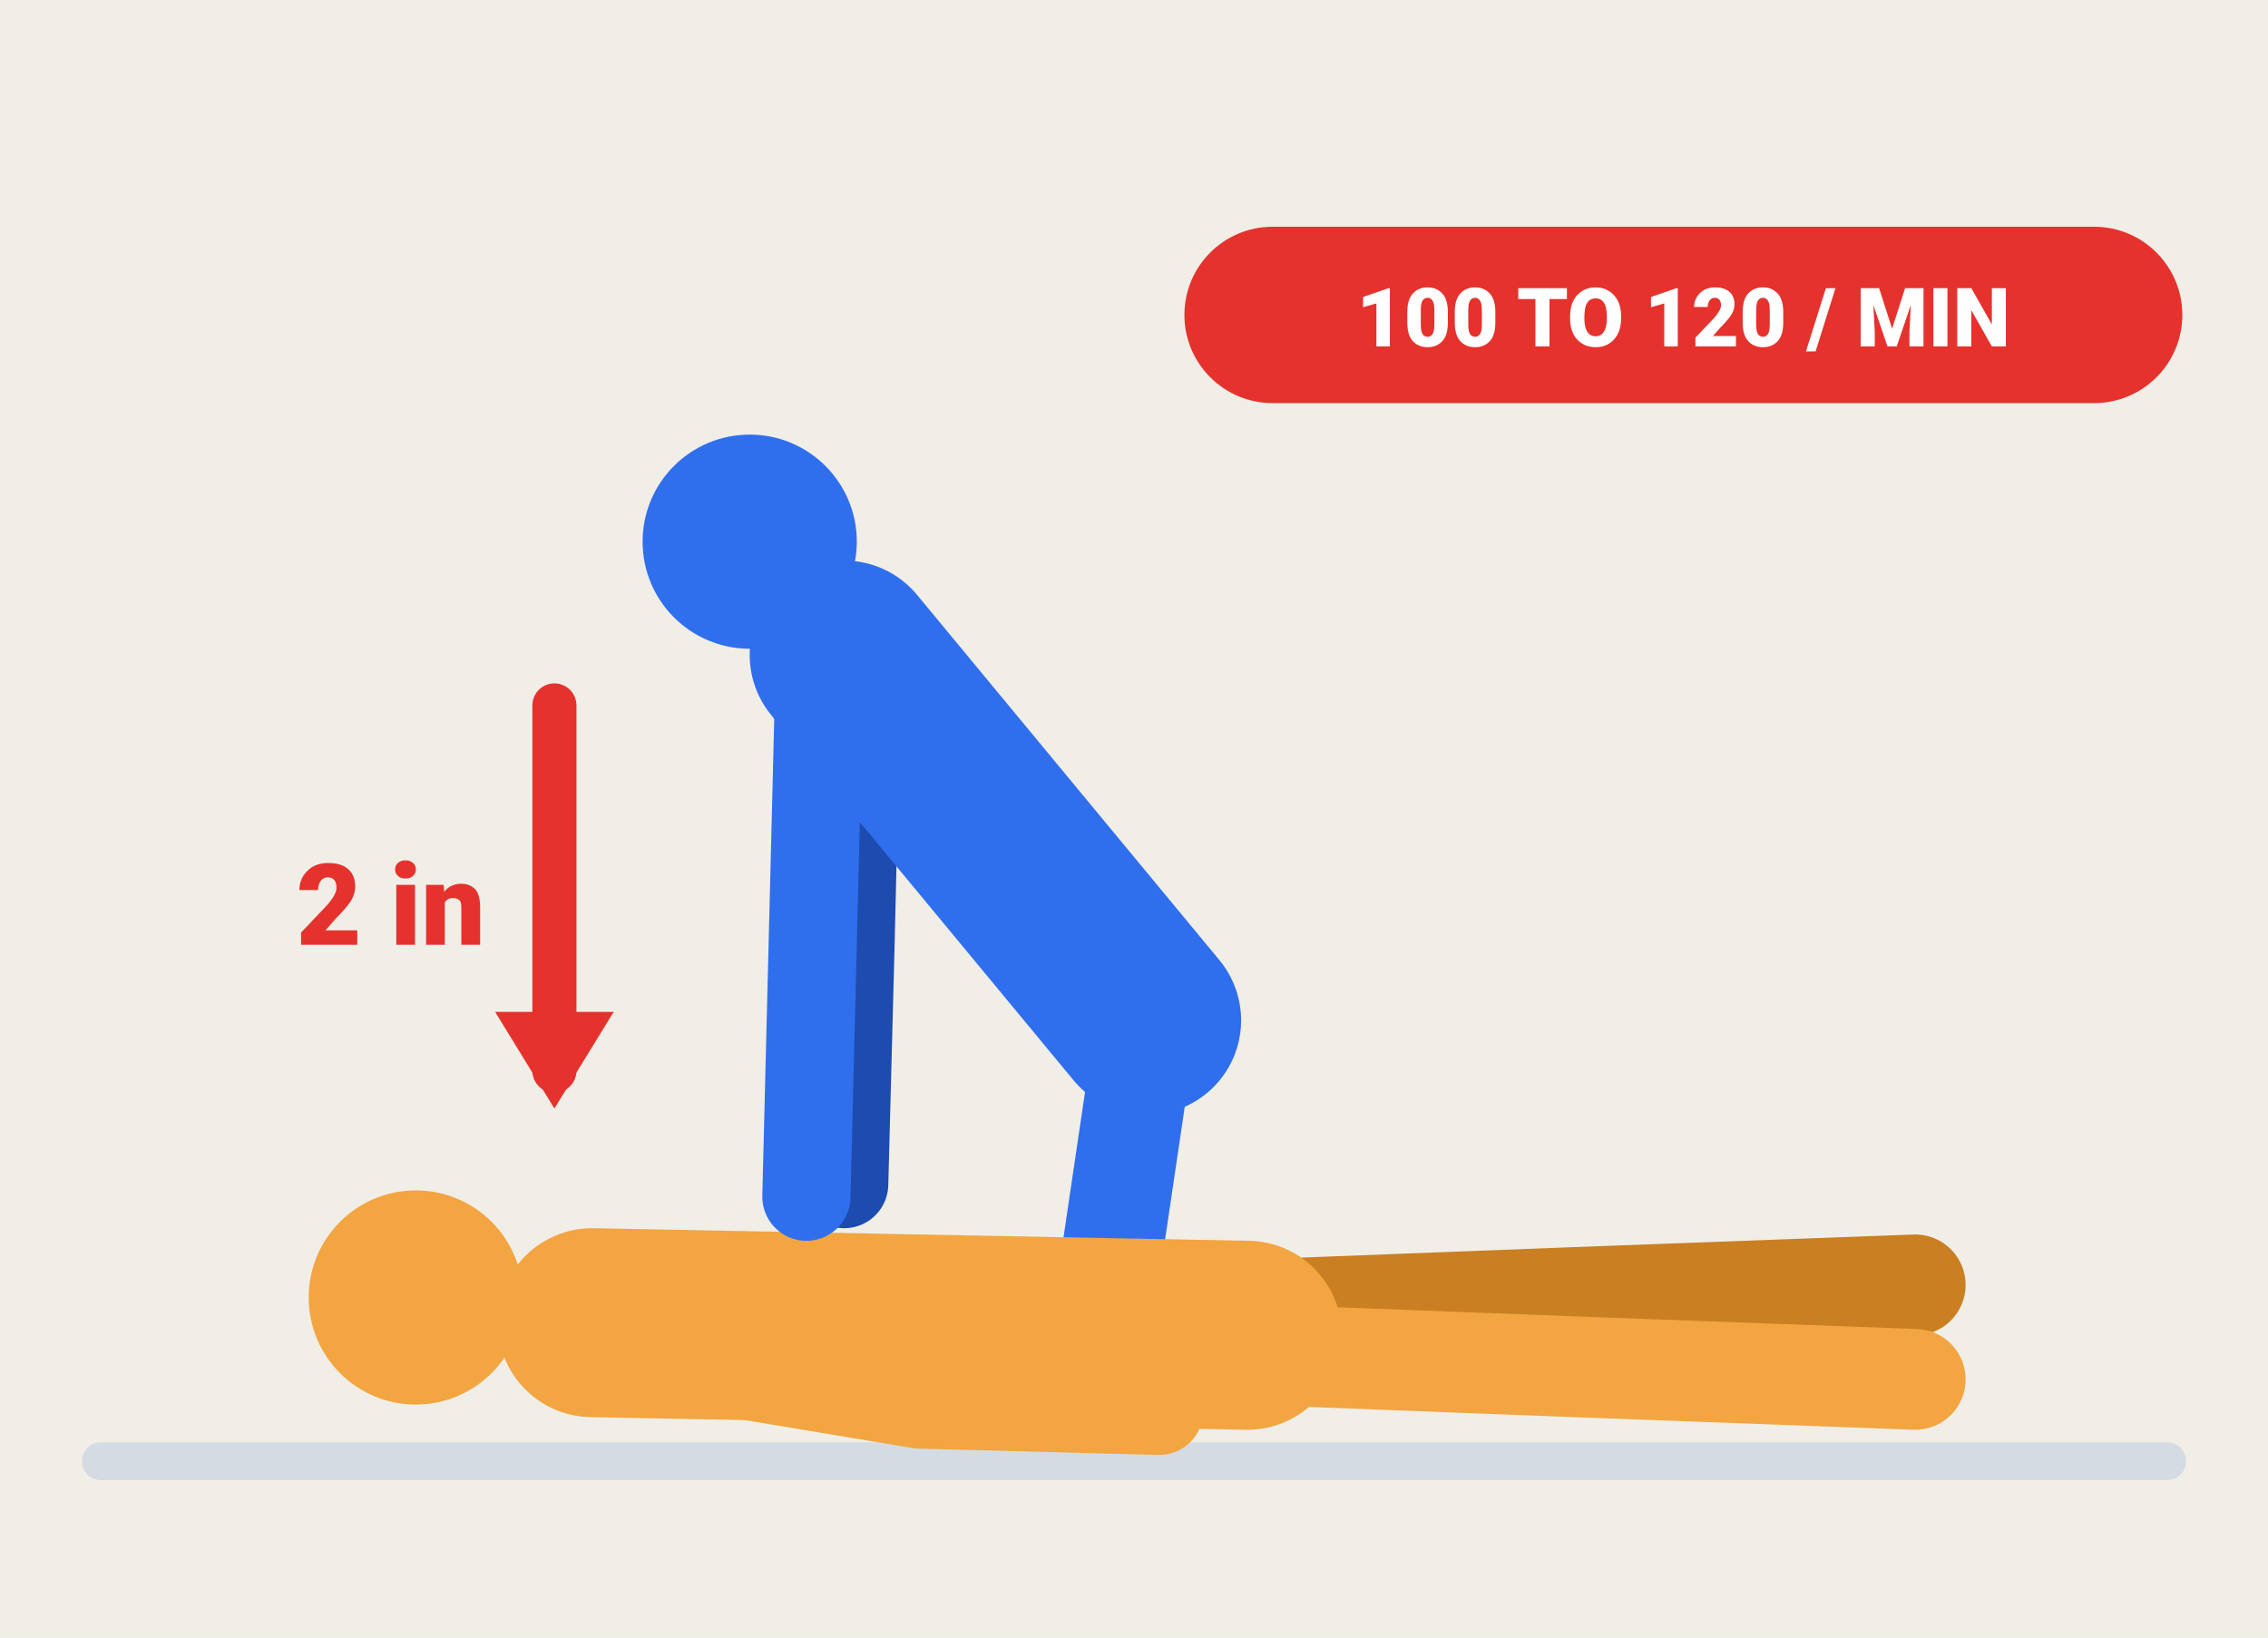
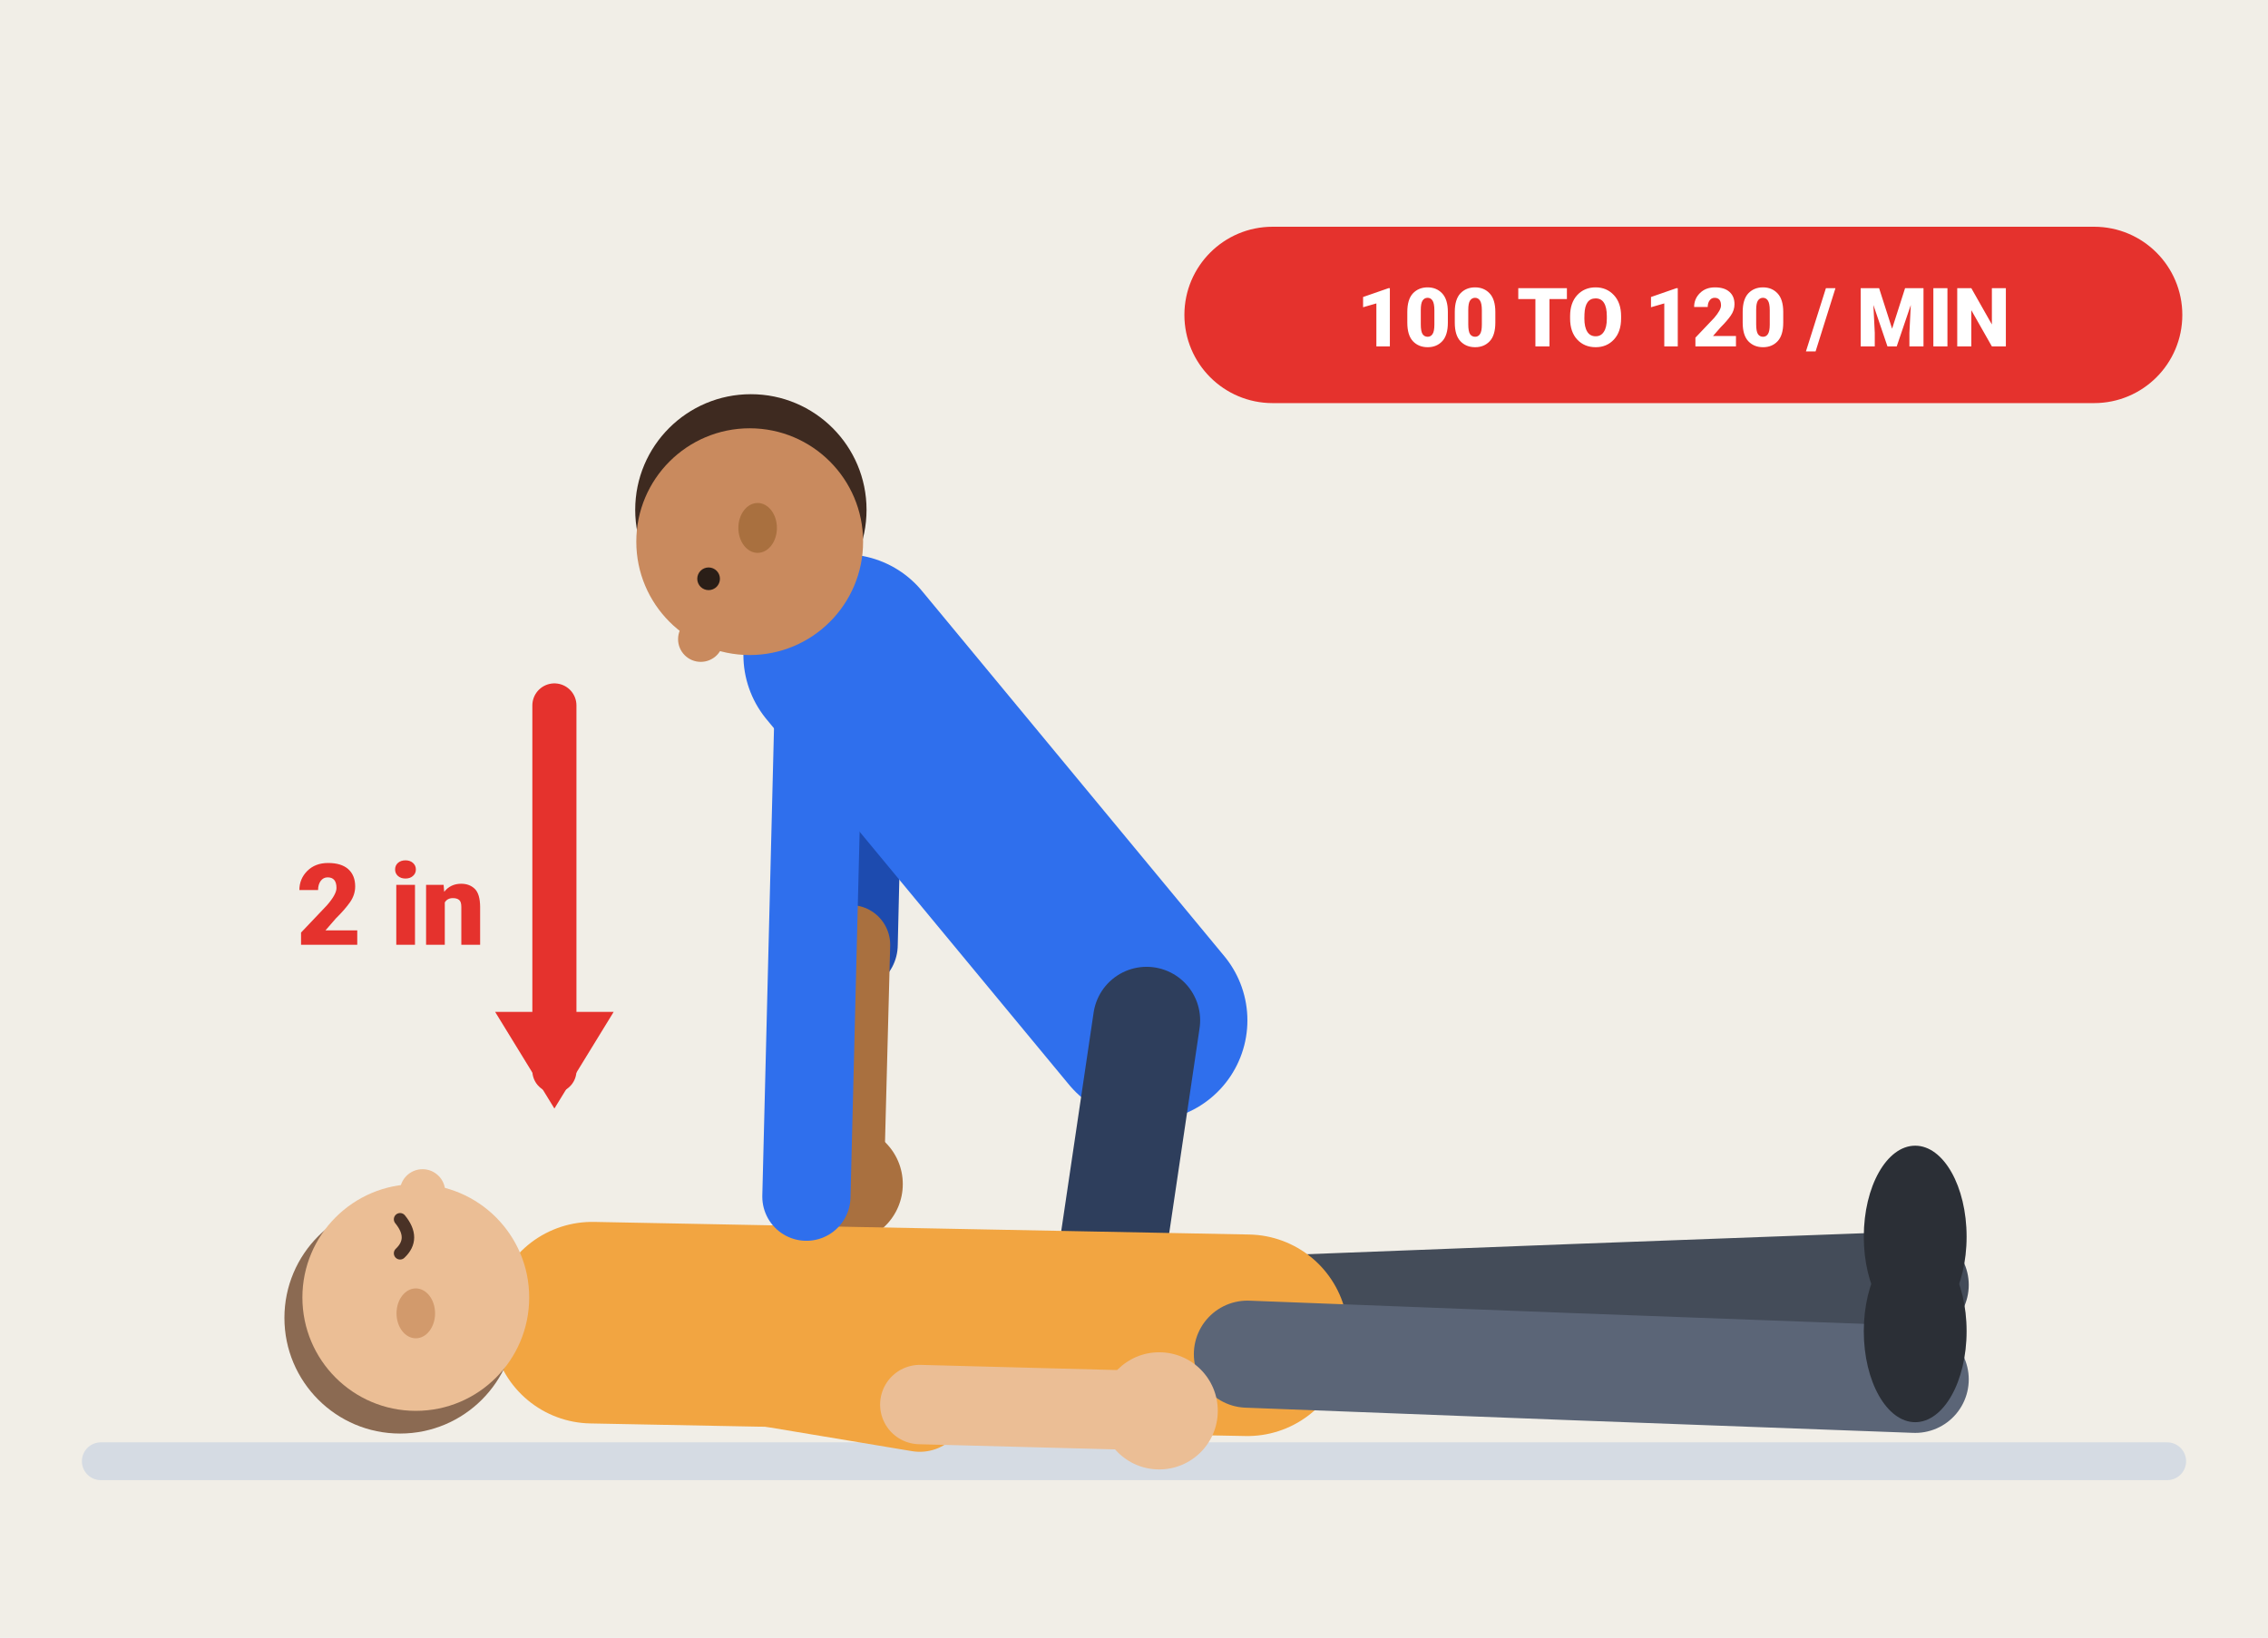
<svg xmlns="http://www.w3.org/2000/svg" width="360" height="260" viewBox="0 0 360 260">
  <rect width="360" height="260" fill="#F1EEE7" />
  <polyline points="16,232 344,232" fill="none" stroke="#D5DBE3" stroke-width="6" stroke-linecap="round" stroke-linejoin="round" />
-   <polyline points="136,108 135,150 134,188" fill="none" stroke="#1D4BAF" stroke-width="14" stroke-linecap="round" stroke-linejoin="round" />
-   <polyline points="134,104 182,162" fill="none" stroke="#2F6FED" stroke-width="30" stroke-linecap="round" stroke-linejoin="round" />
-   <polyline points="182,162 174,216" fill="none" stroke="#2F6FED" stroke-width="16" stroke-linecap="round" stroke-linejoin="round" />
-   <circle cx="119" cy="86" r="17" fill="#2F6FED" />
-   <polyline points="198,208 250,206 304,204" fill="none" stroke="#C97F22" stroke-width="16" stroke-linecap="round" stroke-linejoin="round" />
-   <polyline points="94,210 198,212" fill="none" stroke="#F2A541" stroke-width="30" stroke-linecap="round" stroke-linejoin="round" />
-   <polyline points="198,215 250,217 304,219" fill="none" stroke="#F2A541" stroke-width="16" stroke-linecap="round" stroke-linejoin="round" />
-   <circle cx="66" cy="206" r="17" fill="#F2A541" />
-   <polyline points="104,216 146,223 184,224" fill="none" stroke="#F2A541" stroke-width="14" stroke-linecap="round" stroke-linejoin="round" />
+   <polyline points="136,108 135,150" fill="none" stroke="#1D4BAF" stroke-width="15" stroke-linecap="round" stroke-linejoin="round" />
+   <polyline points="135,150 134,188" fill="none" stroke="#A9703F" stroke-width="12.6" stroke-linecap="round" stroke-linejoin="round" />
+   <circle cx="134" cy="188" r="9.3" fill="#A9703F" />
+   <polyline points="134,104 119,86" fill="none" stroke="#C98A5E" stroke-width="10.8" stroke-linecap="round" stroke-linejoin="round" />
+   <polyline points="134,104 182,162" fill="none" stroke="#2F6FED" stroke-width="32" stroke-linecap="round" stroke-linejoin="round" />
+   <polyline points="182,162 174,216" fill="none" stroke="#2E3E5C" stroke-width="17" stroke-linecap="round" stroke-linejoin="round" />
+   <circle cx="119.187" cy="80.946" r="18.36" fill="#3E2A20" />
+   <circle cx="119" cy="86" r="18" fill="#C98A5E" />
+   <circle cx="111.231" cy="101.483" r="3.6" fill="#C98A5E" />
+   <ellipse cx="120.26" cy="83.818" rx="3.06" ry="3.96" fill="#A9703F" />
+   <circle cx="112.476" cy="91.894" r="1.8" fill="#2A1E17" />
+   <polyline points="198,208 250,206 304,204" fill="none" stroke="#444C59" stroke-width="17" stroke-linecap="round" stroke-linejoin="round" />
+   <ellipse cx="304" cy="196.35" rx="14.45" ry="8.16" fill="#2B2F36" transform="rotate(-90 304 196.35)" />
+   <polyline points="94,210 66,206" fill="none" stroke="#EBBE95" stroke-width="10.8" stroke-linecap="round" stroke-linejoin="round" />
+   <polyline points="94,210 198,212" fill="none" stroke="#F2A541" stroke-width="32" stroke-linecap="round" stroke-linejoin="round" />
+   <polyline points="198,215 250,217 304,219" fill="none" stroke="#5B6577" stroke-width="17" stroke-linecap="round" stroke-linejoin="round" />
+   <ellipse cx="304" cy="211.35" rx="14.45" ry="8.16" fill="#2B2F36" transform="rotate(-90 304 211.35)" />
+   <circle cx="63.505" cy="209.244" r="18.36" fill="#8B6A52" />
+   <circle cx="66" cy="206" r="18" fill="#EBBE95" />
+   <circle cx="67.069" cy="189.233" r="3.6" fill="#EBBE95" />
+   <ellipse cx="66" cy="208.52" rx="3.06" ry="3.96" fill="#D29A6C" />
+   <path d="M63.505,198.984 q2.495,-2.344 3.3065463576978537e-16,-5.4" stroke="#4A3226" stroke-width="1.98" fill="none" stroke-linecap="round" />
+   <polyline points="104,216 146,223" fill="none" stroke="#F2A541" stroke-width="15" stroke-linecap="round" stroke-linejoin="round" />
+   <polyline points="146,223 184,224" fill="none" stroke="#EBBE95" stroke-width="12.6" stroke-linecap="round" stroke-linejoin="round" />
+   <circle cx="184" cy="224" r="9.3" fill="#EBBE95" />
  <polyline points="130,110 129,150 128,190" fill="none" stroke="#2F6FED" stroke-width="14" stroke-linecap="round" stroke-linejoin="round" />
  <path d="M88,112 L88,170" stroke="#E5322D" stroke-width="7" stroke-linecap="round" fill="none" />
  <polygon points="88,176 78.592,160.655 97.408,160.655" fill="#E5322D" />
  <text x="62" y="150" font-size="18" font-weight="800" fill="#E5322D" text-anchor="middle" font-family="system-ui,-apple-system,'Segoe UI',Roboto,sans-serif">2 in</text>
  <rect x="188" y="36" width="158.4" height="28" rx="14" fill="#E5322D" />
  <text x="267.2" y="55" font-size="13" font-weight="800" fill="#fff" text-anchor="middle" font-family="system-ui,-apple-system,'Segoe UI',Roboto,sans-serif">100 TO 120 / MIN</text>
</svg>
